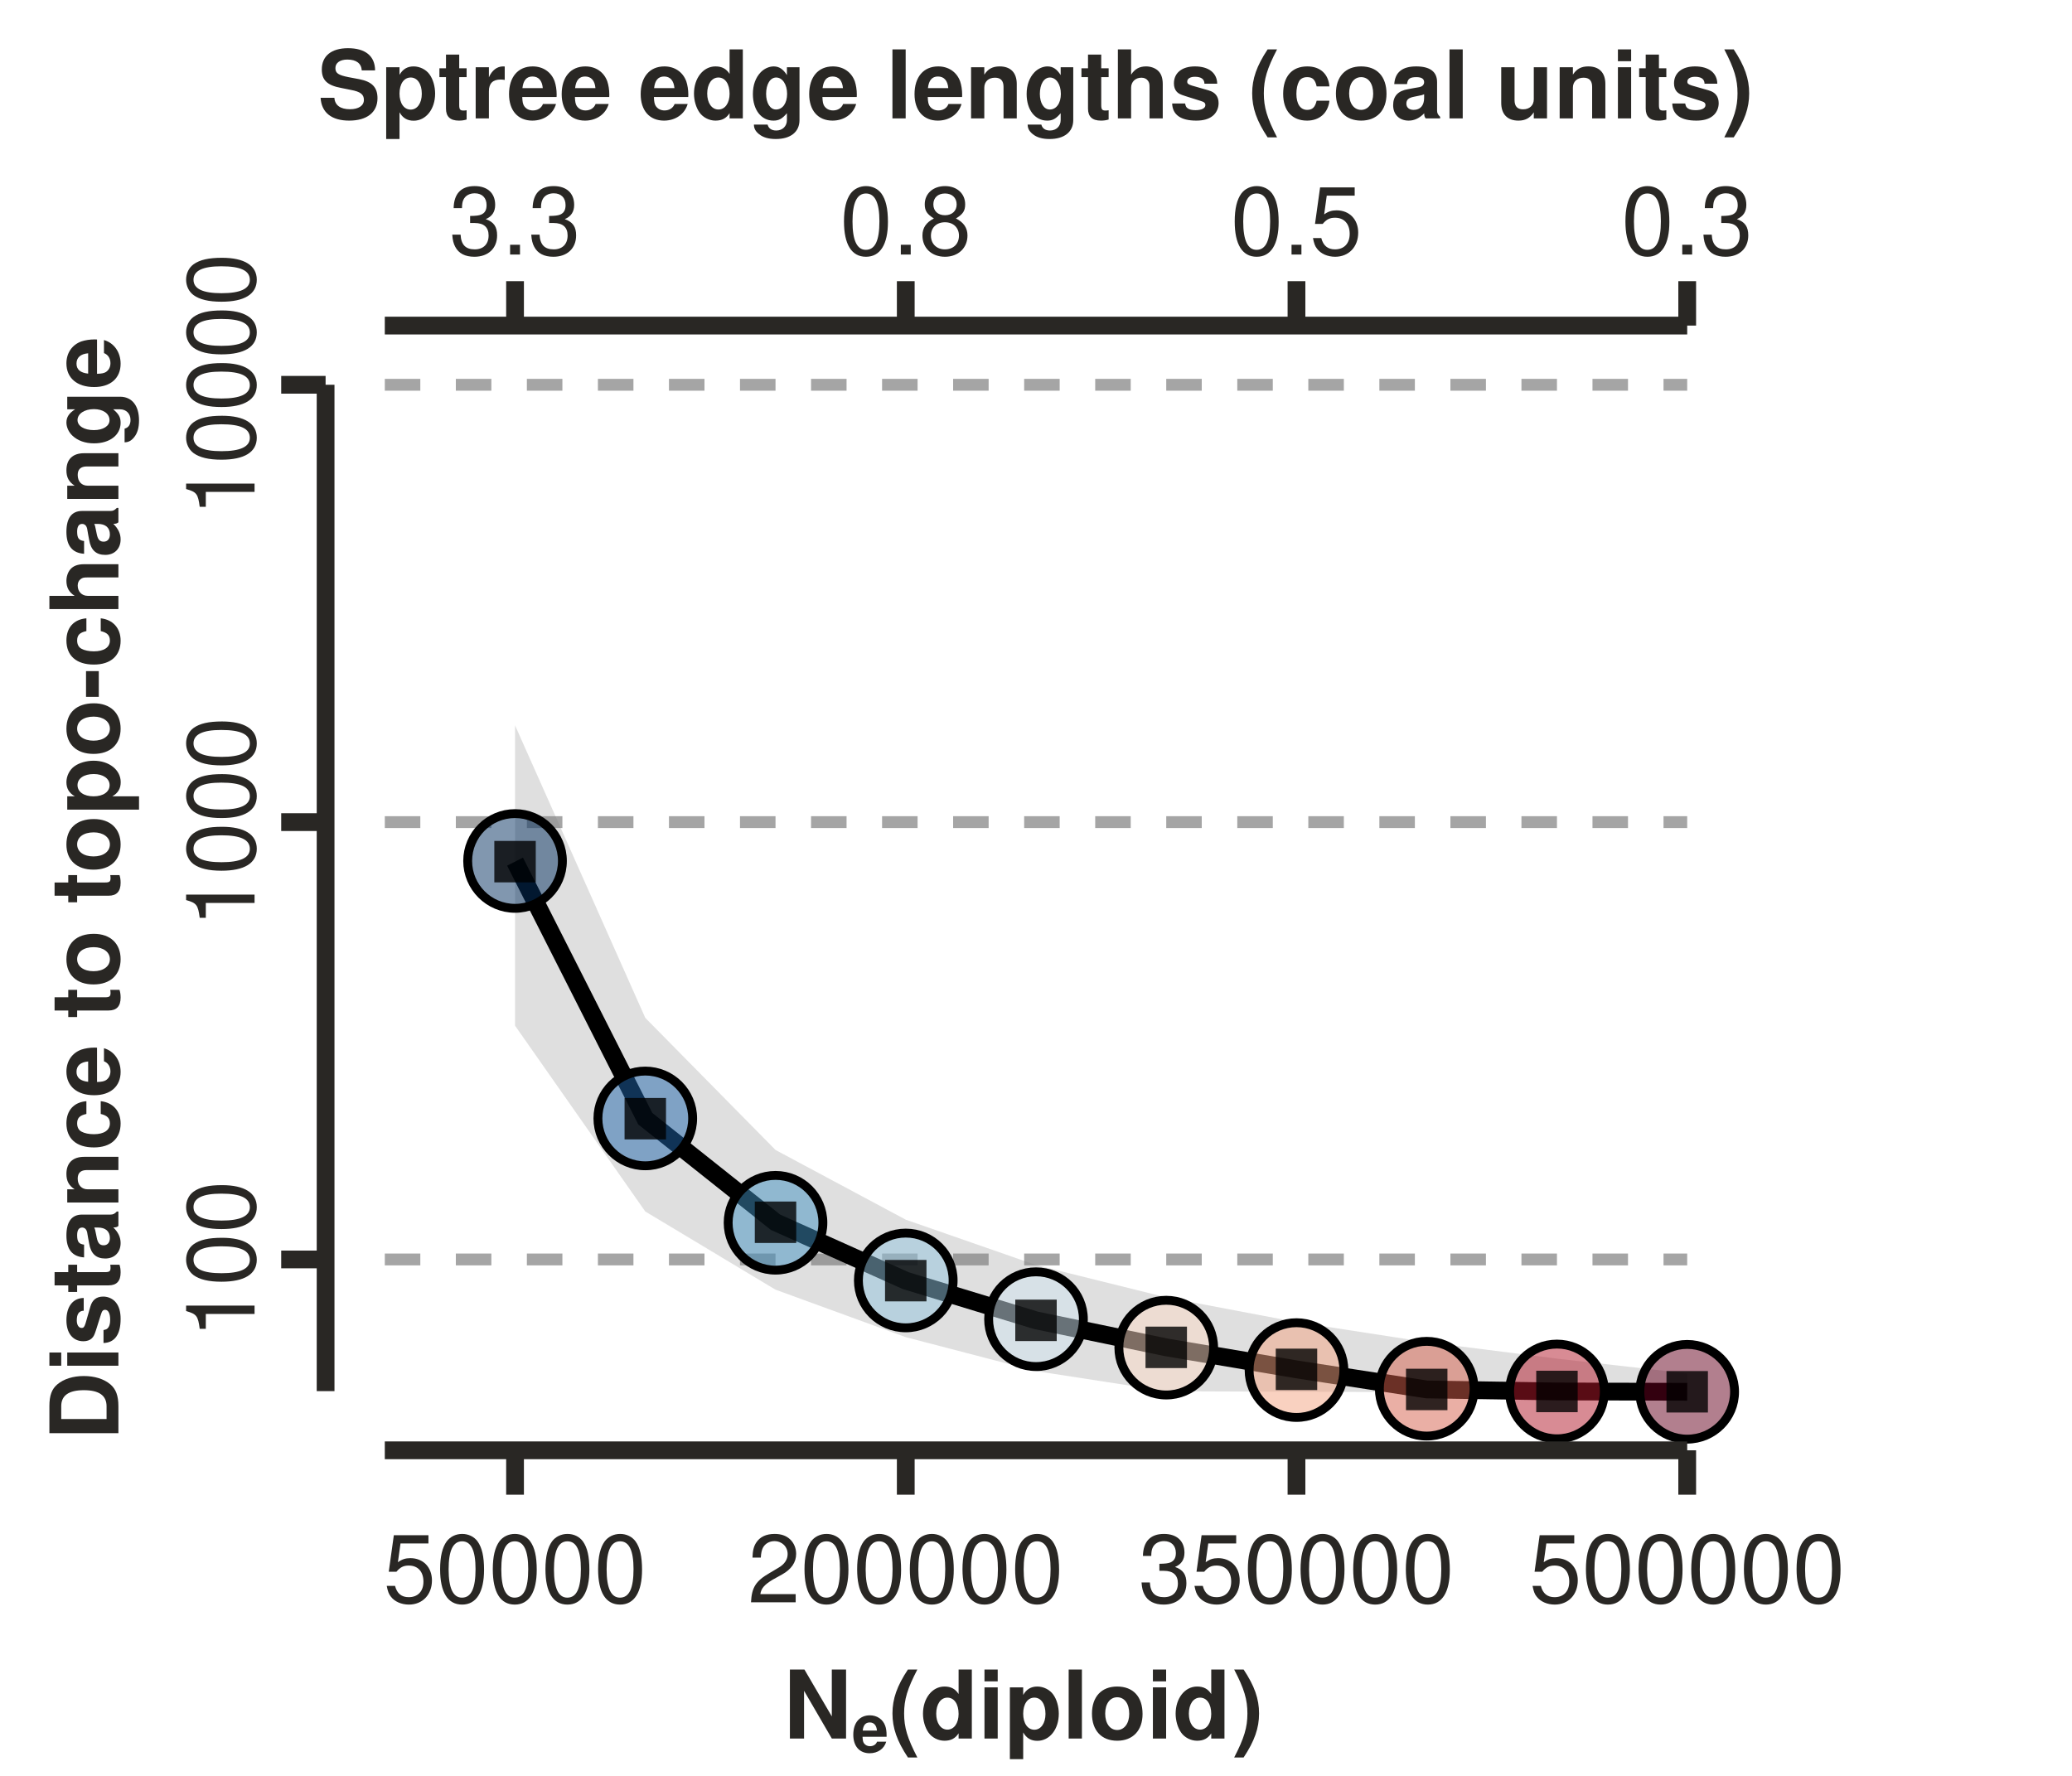
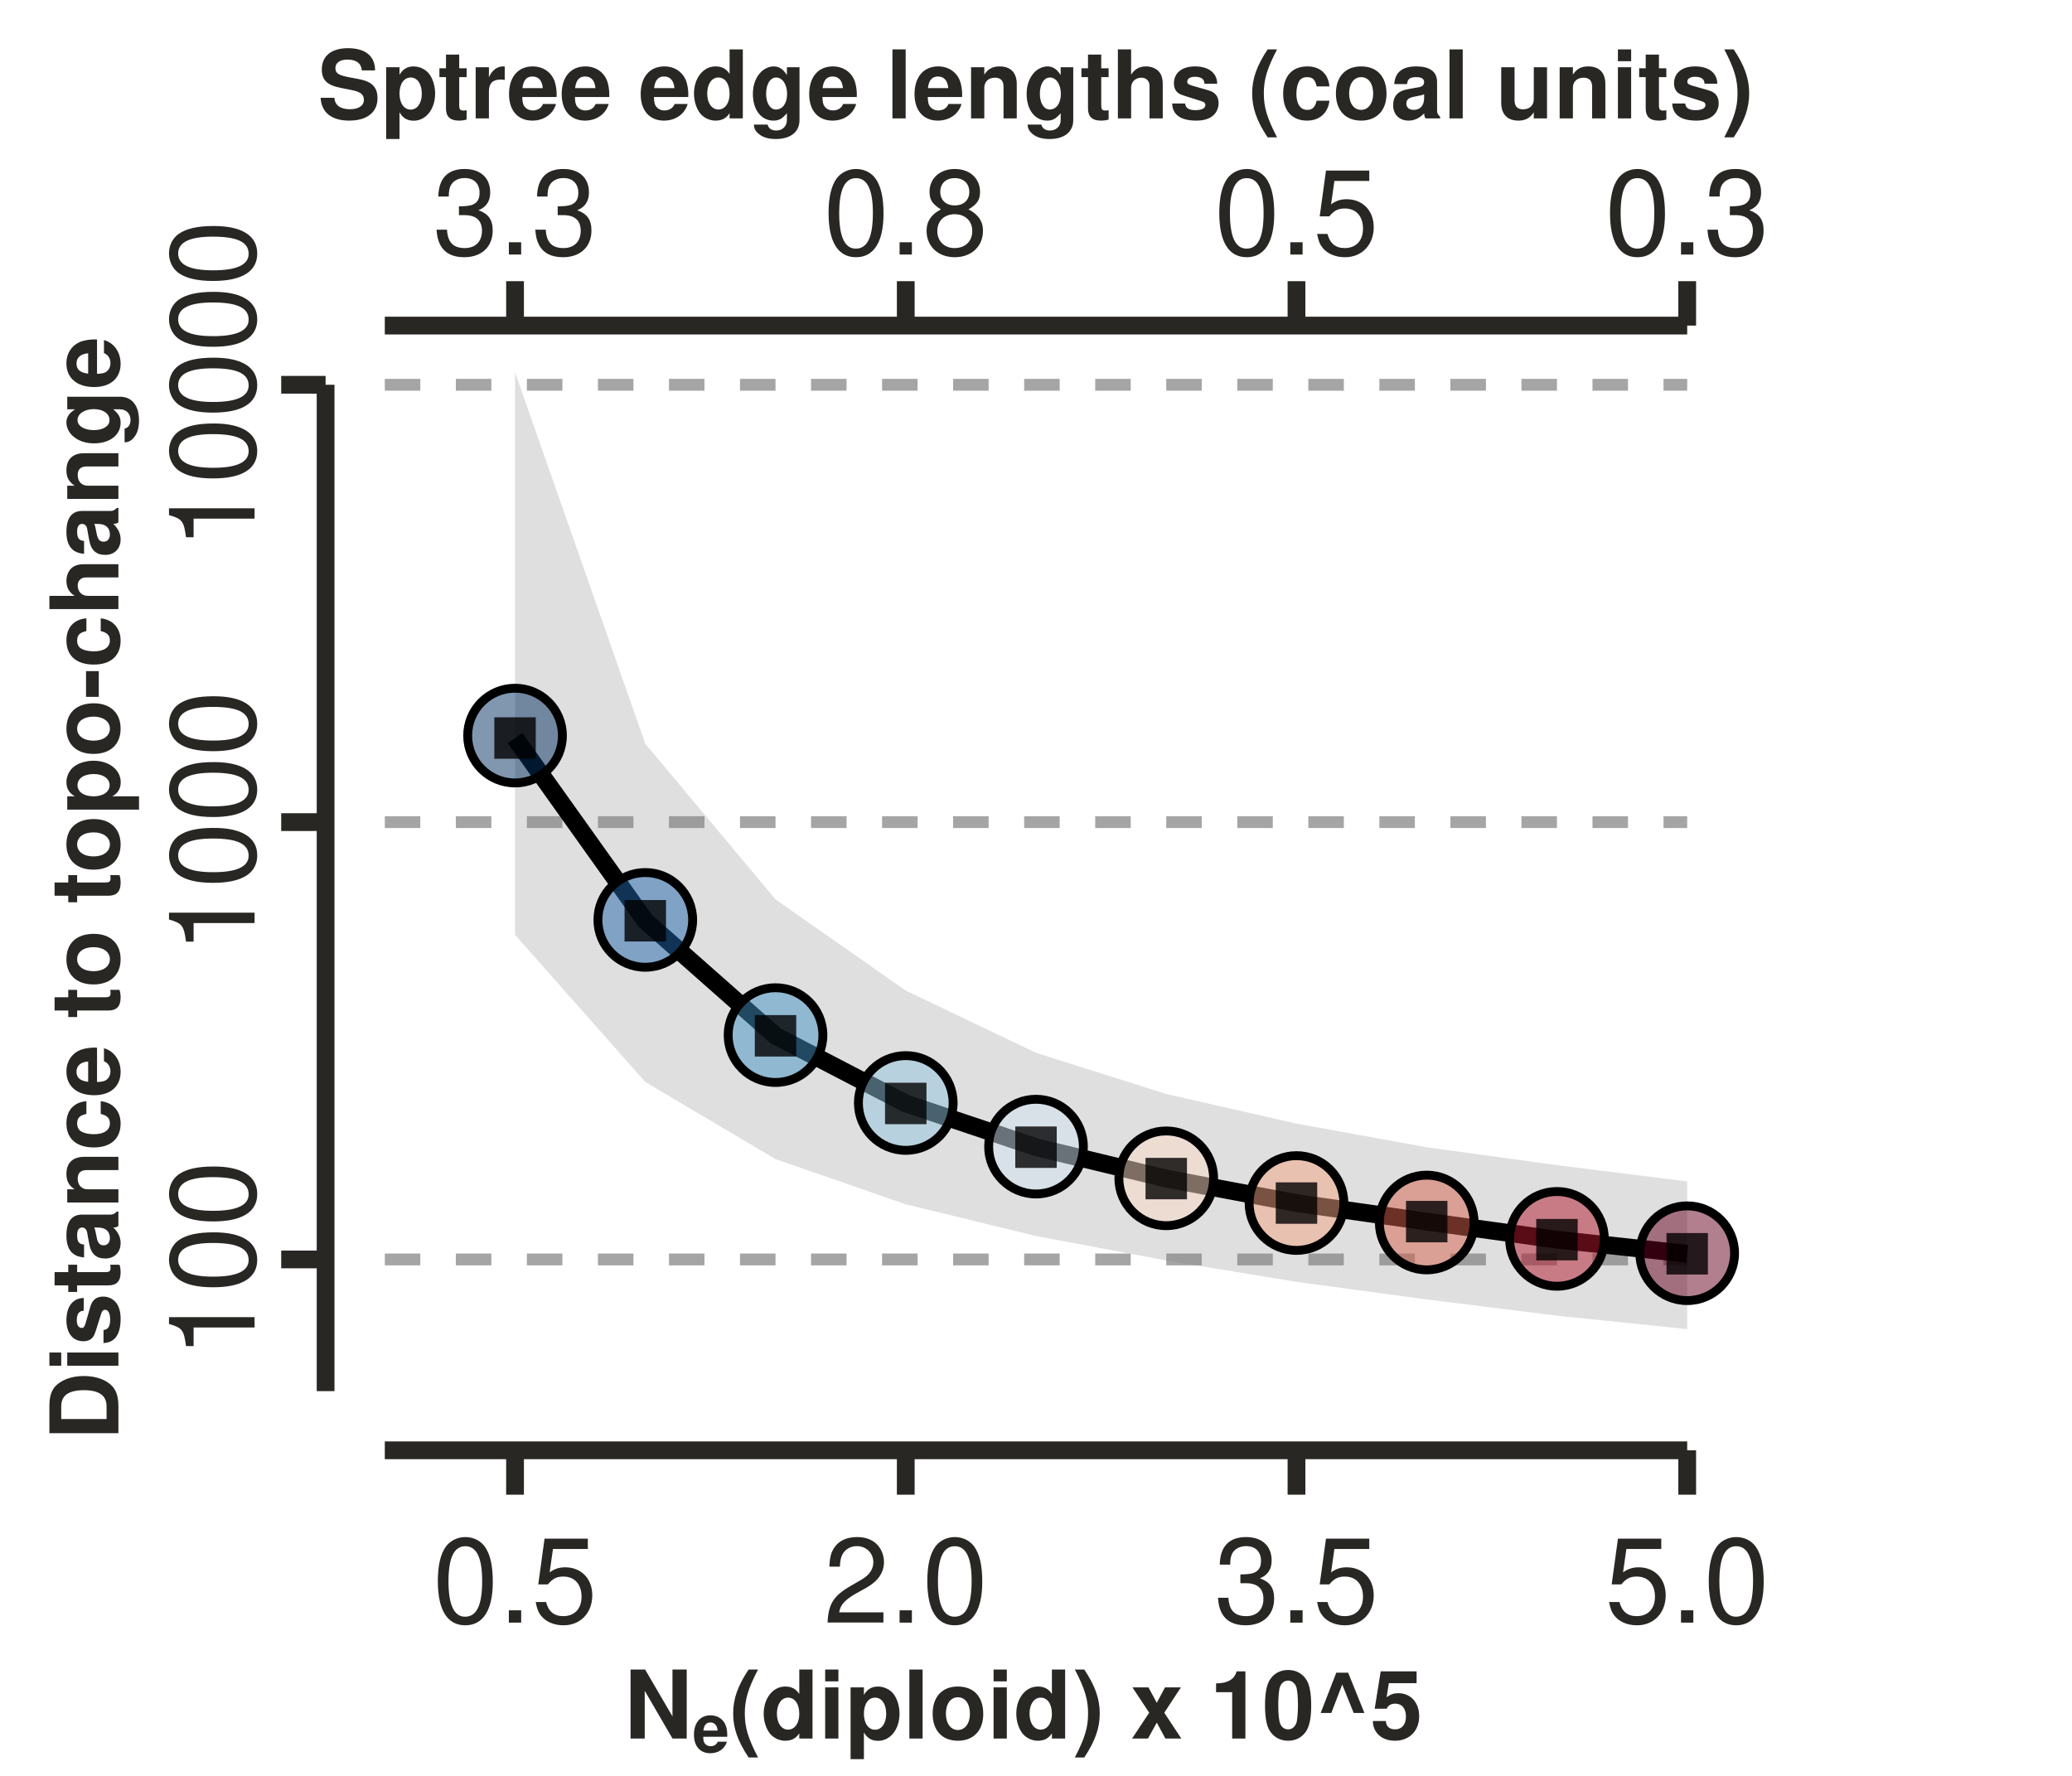
- <svg xmlns="http://www.w3.org/2000/svg" class="toyplot-canvas-Canvas" width="350.0px" height="300.0px" viewBox="0 0 350.0 300.0" preserveAspectRatio="xMidYMid meet" style="background-color:transparent;border-color:#292724;border-style:none;border-width:1.0;fill:rgb(16.1%,15.3%,14.1%);fill-opacity:1.0;font-family:Helvetica;font-size:12px;opacity:1.0;stroke:rgb(16.1%,15.3%,14.1%);stroke-opacity:1.0;stroke-width:1.0" id="tbd891197f7e342e49b3b49f30fc2eaa4">
-   <g class="toyplot-coordinates-Cartesian" id="t7dcba86846de48348b3fb42fc0dd6265">
-     <clipPath id="t2c1b44805bc84745a09b9b79e05fcbe8">
+ <svg xmlns="http://www.w3.org/2000/svg" class="toyplot-canvas-Canvas" width="350.0px" height="300.0px" viewBox="0 0 350.0 300.0" preserveAspectRatio="xMidYMid meet" style="background-color:transparent;border-color:#292724;border-style:none;border-width:1.0;fill:rgb(16.1%,15.3%,14.1%);fill-opacity:1.0;font-family:Helvetica;font-size:12px;opacity:1.0;stroke:rgb(16.1%,15.3%,14.1%);stroke-opacity:1.0;stroke-width:1.0" id="tc4dd53bcae854d008b7298e1da318cdb">
+   <g class="toyplot-coordinates-Cartesian" id="t767c4b23811d4eafa78ef0b7d5e501b7">
+     <clipPath id="t6087ecf714254723b3c7e760e58cdacd">
      <rect x="55.0" y="55.0" width="240.0" height="190.0" />
    </clipPath>
-     <g clip-path="url(#t2c1b44805bc84745a09b9b79e05fcbe8)">
-       <g class="toyplot-mark-AxisLines" style="stroke:rgb(50.2%,50.2%,50.2%);stroke-dasharray:6,6;stroke-opacity:0.7;stroke-width:2" id="td826528db5564a628e51aaed03976577">
+     <g clip-path="url(#t6087ecf714254723b3c7e760e58cdacd)">
+       <g class="toyplot-mark-AxisLines" style="stroke:rgb(50.2%,50.2%,50.2%);stroke-dasharray:6,6;stroke-opacity:0.7;stroke-width:2" id="t44f4effc95b643b58a8759bdf2668529">
        <g class="toyplot-Series">
          <line class="toyplot-Datum" y1="212.76" y2="212.76" x1="65.0" x2="285.0" style="opacity:1.0;stroke:rgb(50.2%,50.2%,50.2%);stroke-dasharray:6,6;stroke-opacity:0.7;stroke-width:2" />
          <line class="toyplot-Datum" y1="138.88" y2="138.88" x1="65.0" x2="285.0" style="opacity:1.0;stroke:rgb(50.2%,50.2%,50.2%);stroke-dasharray:6,6;stroke-opacity:0.7;stroke-width:2" />
          <line class="toyplot-Datum" y1="65.0" y2="65.0" x1="65.0" x2="285.0" style="opacity:1.0;stroke:rgb(50.2%,50.2%,50.2%);stroke-dasharray:6,6;stroke-opacity:0.7;stroke-width:2" />
        </g>
      </g>
-       <g class="toyplot-mark-FillBoundaries" style="stroke:none" id="tb2ff3d26c37749bcb7eaaaa9fa7624c0">
-         <polygon points="87.0,173.268 109.0,204.659 131.0,217.865 153.0,225.888 175.0,231.621 197.0,235.023 219.0,235.109 241.0,235.176 263.0,235.226 285.0,235.271 285.0,232.008 263.0,229.512 241.0,226.731 219.0,223.337 197.0,219.165 175.0,213.702 153.0,206.039 131.0,194.264 109.0,171.946 87.0,122.531" style="fill:rgb(50.2%,50.2%,50.2%);fill-opacity:1.0;opacity:0.25;stroke:none" />
+       <g class="toyplot-mark-FillBoundaries" style="stroke:none" id="tff91754c07ba4df4a012d4b27aa62e96">
+         <polygon points="87.0,157.93 109.0,182.779 131.0,195.81 153.0,203.446 175.0,208.804 197.0,212.929 219.0,216.547 241.0,219.52 263.0,222.265 285.0,224.526 285.0,199.58 263.0,196.826 241.0,193.807 219.0,189.81 197.0,184.809 175.0,177.849 153.0,167.344 131.0,151.936 109.0,125.631 87.0,62.896" style="fill:rgb(50.2%,50.2%,50.2%);fill-opacity:1.0;opacity:0.25;stroke:none" />
      </g>
-       <g class="toyplot-mark-Plot" style="fill:none" id="teb74585fc3604be2bce4909f2dcdd9d6">
+       <g class="toyplot-mark-Plot" style="fill:none" id="t20880978e14d4516ab6c9dc11f6c3c00">
        <g class="toyplot-Series">
-           <path d="M 87.0 145.558 L 109.0 188.981 L 131.0 206.475 L 153.0 216.341 L 175.0 223.046 L 197.0 227.608 L 219.0 231.326 L 241.0 234.72 L 263.0 235.059 L 285.0 235.115" style="stroke:rgb(0%,0%,0%);stroke-opacity:1.0;stroke-width:3.0" />
+           <path d="M 87.0 124.674 L 109.0 155.545 L 131.0 174.98 L 153.0 186.407 L 175.0 193.796 L 197.0 199.099 L 219.0 203.234 L 241.0 206.367 L 263.0 209.416 L 285.0 211.802" style="stroke:rgb(0%,0%,0%);stroke-opacity:1.0;stroke-width:3.0" />
        </g>
      </g>
-       <g class="toyplot-mark-Point" id="t881f0c01d5a443a0b5779b8fdd8611a1">
+       <g class="toyplot-mark-Point" id="te28e5d1926d746c2b573c40236cef71b">
        <g class="toyplot-Series">
-           <g style="fill:rgb(2%,18.8%,38%);fill-opacity:0.5;opacity:1.0;stroke:rgb(0%,0%,0%);stroke-opacity:1.0;stroke-width:1.5" class="toyplot-Datum" transform="translate(87.0, 145.4422)">
+           <g style="fill:rgb(2%,18.8%,38%);fill-opacity:0.5;opacity:1.0;stroke:rgb(0%,0%,0%);stroke-opacity:1.0;stroke-width:1.5" class="toyplot-Datum" transform="translate(87.0, 124.2616)">
            <circle r="8.0" />
          </g>
-           <g style="fill:rgb(12.9%,40%,67.5%);fill-opacity:0.5;opacity:1.0;stroke:rgb(0%,0%,0%);stroke-opacity:1.0;stroke-width:1.5" class="toyplot-Datum" transform="translate(109.0, 188.9359)">
+           <g style="fill:rgb(12.9%,40%,67.5%);fill-opacity:0.5;opacity:1.0;stroke:rgb(0%,0%,0%);stroke-opacity:1.0;stroke-width:1.5" class="toyplot-Datum" transform="translate(109.0, 155.3982)">
            <circle r="8.0" />
          </g>
-           <g style="fill:rgb(26.3%,57.6%,76.5%);fill-opacity:0.5;opacity:1.0;stroke:rgb(0%,0%,0%);stroke-opacity:1.0;stroke-width:1.5" class="toyplot-Datum" transform="translate(131.0, 206.5614)">
+           <g style="fill:rgb(26.3%,57.6%,76.5%);fill-opacity:0.5;opacity:1.0;stroke:rgb(0%,0%,0%);stroke-opacity:1.0;stroke-width:1.5" class="toyplot-Datum" transform="translate(131.0, 174.8595)">
            <circle r="8.0" />
          </g>
-           <g style="fill:rgb(57.3%,77.3%,87.1%);fill-opacity:0.5;opacity:1.0;stroke:rgb(0%,0%,0%);stroke-opacity:1.0;stroke-width:1.5" class="toyplot-Datum" transform="translate(153.0, 216.3082)">
+           <g style="fill:rgb(57.3%,77.3%,87.1%);fill-opacity:0.5;opacity:1.0;stroke:rgb(0%,0%,0%);stroke-opacity:1.0;stroke-width:1.5" class="toyplot-Datum" transform="translate(153.0, 186.3259)">
            <circle r="8.0" />
          </g>
-           <g style="fill:rgb(82%,89.8%,94.1%);fill-opacity:0.5;opacity:1.0;stroke:rgb(0%,0%,0%);stroke-opacity:1.0;stroke-width:1.5" class="toyplot-Datum" transform="translate(175.0, 222.8526)">
+           <g style="fill:rgb(82%,89.8%,94.1%);fill-opacity:0.5;opacity:1.0;stroke:rgb(0%,0%,0%);stroke-opacity:1.0;stroke-width:1.5" class="toyplot-Datum" transform="translate(175.0, 193.6983)">
            <circle r="8.0" />
          </g>
-           <g style="fill:rgb(99.2%,85.9%,78%);fill-opacity:0.5;opacity:1.0;stroke:rgb(0%,0%,0%);stroke-opacity:1.0;stroke-width:1.5" class="toyplot-Datum" transform="translate(197.0, 227.6549)">
+           <g style="fill:rgb(99.2%,85.9%,78%);fill-opacity:0.5;opacity:1.0;stroke:rgb(0%,0%,0%);stroke-opacity:1.0;stroke-width:1.5" class="toyplot-Datum" transform="translate(197.0, 199.0511)">
            <circle r="8.0" />
          </g>
-           <g style="fill:rgb(95.7%,64.7%,51%);fill-opacity:0.5;opacity:1.0;stroke:rgb(0%,0%,0%);stroke-opacity:1.0;stroke-width:1.5" class="toyplot-Datum" transform="translate(219.0, 231.4463)">
+           <g style="fill:rgb(95.7%,64.7%,51%);fill-opacity:0.5;opacity:1.0;stroke:rgb(0%,0%,0%);stroke-opacity:1.0;stroke-width:1.5" class="toyplot-Datum" transform="translate(219.0, 203.2267)">
            <circle r="8.0" />
          </g>
-           <g style="fill:rgb(83.9%,37.6%,30.2%);fill-opacity:0.5;opacity:1.0;stroke:rgb(0%,0%,0%);stroke-opacity:1.0;stroke-width:1.5" class="toyplot-Datum" transform="translate(241.0, 234.5951)">
+           <g style="fill:rgb(83.9%,37.6%,30.2%);fill-opacity:0.5;opacity:1.0;stroke:rgb(0%,0%,0%);stroke-opacity:1.0;stroke-width:1.5" class="toyplot-Datum" transform="translate(241.0, 206.5159)">
            <circle r="8.0" />
          </g>
-           <g style="fill:rgb(69.8%,9.4%,16.9%);fill-opacity:0.5;opacity:1.0;stroke:rgb(0%,0%,0%);stroke-opacity:1.0;stroke-width:1.5" class="toyplot-Datum" transform="translate(263.0, 235.0582)">
+           <g style="fill:rgb(69.8%,9.4%,16.9%);fill-opacity:0.5;opacity:1.0;stroke:rgb(0%,0%,0%);stroke-opacity:1.0;stroke-width:1.5" class="toyplot-Datum" transform="translate(263.0, 209.2824)">
            <circle r="8.0" />
          </g>
-           <g style="fill:rgb(40.4%,0%,12.2%);fill-opacity:0.5;opacity:1.0;stroke:rgb(0%,0%,0%);stroke-opacity:1.0;stroke-width:1.5" class="toyplot-Datum" transform="translate(285.0, 235.1142)">
+           <g style="fill:rgb(40.4%,0%,12.2%);fill-opacity:0.5;opacity:1.0;stroke:rgb(0%,0%,0%);stroke-opacity:1.0;stroke-width:1.5" class="toyplot-Datum" transform="translate(285.0, 211.7084)">
            <circle r="8.0" />
          </g>
        </g>
      </g>
-       <g class="toyplot-mark-Point" id="t2fcd8f00bdb84b5485b5f2c1b6028458">
+       <g class="toyplot-mark-Point" id="tbc694f7c0d4a4d58888f3b5ebc4fade7">
        <g class="toyplot-Series">
-           <g style="fill:rgb(0%,0%,0%);fill-opacity:1.0;opacity:0.8;stroke:none" class="toyplot-Datum" transform="translate(87.0, 145.5584)">
+           <g style="fill:rgb(0%,0%,0%);fill-opacity:1.0;opacity:0.8;stroke:none" class="toyplot-Datum" transform="translate(87.0, 124.6738)">
            <rect x="-3.5" y="-3.5" width="7.0" height="7.0" />
          </g>
-           <g style="fill:rgb(0%,0%,0%);fill-opacity:1.0;opacity:0.8;stroke:none" class="toyplot-Datum" transform="translate(109.0, 188.9808)">
+           <g style="fill:rgb(0%,0%,0%);fill-opacity:1.0;opacity:0.8;stroke:none" class="toyplot-Datum" transform="translate(109.0, 155.545)">
            <rect x="-3.5" y="-3.5" width="7.0" height="7.0" />
          </g>
-           <g style="fill:rgb(0%,0%,0%);fill-opacity:1.0;opacity:0.8;stroke:none" class="toyplot-Datum" transform="translate(131.0, 206.4748)">
+           <g style="fill:rgb(0%,0%,0%);fill-opacity:1.0;opacity:0.8;stroke:none" class="toyplot-Datum" transform="translate(131.0, 174.9803)">
            <rect x="-3.5" y="-3.5" width="7.0" height="7.0" />
          </g>
-           <g style="fill:rgb(0%,0%,0%);fill-opacity:1.0;opacity:0.8;stroke:none" class="toyplot-Datum" transform="translate(153.0, 216.3406)">
+           <g style="fill:rgb(0%,0%,0%);fill-opacity:1.0;opacity:0.8;stroke:none" class="toyplot-Datum" transform="translate(153.0, 186.407)">
            <rect x="-3.5" y="-3.5" width="7.0" height="7.0" />
          </g>
-           <g style="fill:rgb(0%,0%,0%);fill-opacity:1.0;opacity:0.8;stroke:none" class="toyplot-Datum" transform="translate(175.0, 223.046)">
+           <g style="fill:rgb(0%,0%,0%);fill-opacity:1.0;opacity:0.8;stroke:none" class="toyplot-Datum" transform="translate(175.0, 193.7962)">
            <rect x="-3.5" y="-3.5" width="7.0" height="7.0" />
          </g>
-           <g style="fill:rgb(0%,0%,0%);fill-opacity:1.0;opacity:0.8;stroke:none" class="toyplot-Datum" transform="translate(197.0, 227.6077)">
+           <g style="fill:rgb(0%,0%,0%);fill-opacity:1.0;opacity:0.8;stroke:none" class="toyplot-Datum" transform="translate(197.0, 199.0985)">
            <rect x="-3.5" y="-3.5" width="7.0" height="7.0" />
          </g>
-           <g style="fill:rgb(0%,0%,0%);fill-opacity:1.0;opacity:0.8;stroke:none" class="toyplot-Datum" transform="translate(219.0, 231.3257)">
+           <g style="fill:rgb(0%,0%,0%);fill-opacity:1.0;opacity:0.8;stroke:none" class="toyplot-Datum" transform="translate(219.0, 203.234)">
            <rect x="-3.5" y="-3.5" width="7.0" height="7.0" />
          </g>
-           <g style="fill:rgb(0%,0%,0%);fill-opacity:1.0;opacity:0.8;stroke:none" class="toyplot-Datum" transform="translate(241.0, 234.72)">
+           <g style="fill:rgb(0%,0%,0%);fill-opacity:1.0;opacity:0.8;stroke:none" class="toyplot-Datum" transform="translate(241.0, 206.3671)">
            <rect x="-3.5" y="-3.5" width="7.0" height="7.0" />
          </g>
-           <g style="fill:rgb(0%,0%,0%);fill-opacity:1.0;opacity:0.8;stroke:none" class="toyplot-Datum" transform="translate(263.0, 235.0588)">
+           <g style="fill:rgb(0%,0%,0%);fill-opacity:1.0;opacity:0.8;stroke:none" class="toyplot-Datum" transform="translate(263.0, 209.4161)">
            <rect x="-3.5" y="-3.5" width="7.0" height="7.0" />
          </g>
-           <g style="fill:rgb(0%,0%,0%);fill-opacity:1.0;opacity:0.8;stroke:none" class="toyplot-Datum" transform="translate(285.0, 235.1145)">
+           <g style="fill:rgb(0%,0%,0%);fill-opacity:1.0;opacity:0.8;stroke:none" class="toyplot-Datum" transform="translate(285.0, 211.8015)">
            <rect x="-3.5" y="-3.5" width="7.0" height="7.0" />
          </g>
        </g>
      </g>
    </g>
-     <g class="toyplot-coordinates-Axis" id="t726f67aab26b41e5a7eac687d9efa995" transform="translate(65.0,235.0)translate(0,10.0)">
+     <g class="toyplot-coordinates-Axis" id="t26cbcf720a7343b9842284aad6a76c47" transform="translate(65.0,235.0)translate(0,10.0)">
      <line x1="0" y1="0" x2="220.0" y2="0" style="stroke-width:3" />
      <g>
        <line x1="22.0" y1="7.5" x2="22.0" y2="0" style="stroke-width:3" />
        <line x1="88.0" y1="7.5" x2="88.0" y2="0" style="stroke-width:3" />
        <line x1="154.0" y1="7.5" x2="154.0" y2="0" style="stroke-width:3" />
        <line x1="220.0" y1="7.5" x2="220.0" y2="0" style="stroke-width:3" />
      </g>
      <g>
        <g transform="translate(22.0,12.0)">
-           <text x="-22.24" y="13.688" style="fill:rgb(16.1%,15.3%,14.1%);fill-opacity:1.0;font-family:helvetica;font-size:16.0px;font-weight:normal;stroke:none;vertical-align:baseline;white-space:pre">50000</text>
+           <text x="-13.9" y="17.11" style="fill:rgb(16.1%,15.3%,14.1%);fill-opacity:1.0;font-family:helvetica;font-size:20.0px;font-weight:normal;stroke:none;vertical-align:baseline;white-space:pre">0.5</text>
        </g>
        <g transform="translate(88.0,12.0)">
-           <text x="-26.688" y="13.688" style="fill:rgb(16.1%,15.3%,14.1%);fill-opacity:1.0;font-family:helvetica;font-size:16.0px;font-weight:normal;stroke:none;vertical-align:baseline;white-space:pre">200000</text>
+           <text x="-13.9" y="17.11" style="fill:rgb(16.1%,15.3%,14.1%);fill-opacity:1.0;font-family:helvetica;font-size:20.0px;font-weight:normal;stroke:none;vertical-align:baseline;white-space:pre">2.0</text>
        </g>
        <g transform="translate(154.0,12.0)">
-           <text x="-26.688" y="13.688" style="fill:rgb(16.1%,15.3%,14.1%);fill-opacity:1.0;font-family:helvetica;font-size:16.0px;font-weight:normal;stroke:none;vertical-align:baseline;white-space:pre">350000</text>
+           <text x="-13.9" y="17.11" style="fill:rgb(16.1%,15.3%,14.1%);fill-opacity:1.0;font-family:helvetica;font-size:20.0px;font-weight:normal;stroke:none;vertical-align:baseline;white-space:pre">3.5</text>
        </g>
        <g transform="translate(220.0,12.0)">
-           <text x="-26.688" y="13.688" style="fill:rgb(16.1%,15.3%,14.1%);fill-opacity:1.0;font-family:helvetica;font-size:16.0px;font-weight:normal;stroke:none;vertical-align:baseline;white-space:pre">500000</text>
+           <text x="-13.9" y="17.11" style="fill:rgb(16.1%,15.3%,14.1%);fill-opacity:1.0;font-family:helvetica;font-size:20.0px;font-weight:normal;stroke:none;vertical-align:baseline;white-space:pre">5.0</text>
        </g>
      </g>
      <g transform="translate(110.0,35.0)">
-         <text x="-42.666" y="13.688" style="fill:rgb(16.1%,15.3%,14.1%);fill-opacity:1.0;font-family:helvetica;font-size:16.0px;font-weight:bold;stroke:none;vertical-align:baseline;white-space:pre">N</text>
-         <text x="-31.114" y="15.928" style="fill:rgb(16.1%,15.3%,14.1%);fill-opacity:1.0;font-family:helvetica;font-size:11.2px;font-weight:bold;stroke:none;vertical-align:baseline;white-space:pre">e</text>
-         <text x="-24.886" y="13.688" style="fill:rgb(16.1%,15.3%,14.1%);fill-opacity:1.0;font-family:helvetica;font-size:16.0px;font-weight:bold;stroke:none;vertical-align:baseline;white-space:pre"> (diploid)</text>
+         <text x="-69.578" y="13.688" style="fill:rgb(16.1%,15.3%,14.1%);fill-opacity:1.0;font-family:helvetica;font-size:16.0px;font-weight:bold;stroke:none;vertical-align:baseline;white-space:pre">N</text>
+         <text x="-58.026" y="15.928" style="fill:rgb(16.1%,15.3%,14.1%);fill-opacity:1.0;font-family:helvetica;font-size:11.2px;font-weight:bold;stroke:none;vertical-align:baseline;white-space:pre">e</text>
+         <text x="-51.798" y="13.688" style="fill:rgb(16.1%,15.3%,14.1%);fill-opacity:1.0;font-family:helvetica;font-size:16.0px;font-weight:bold;stroke:none;vertical-align:baseline;white-space:pre"> (diploid) x 10^5</text>
      </g>
      <g class="toyplot-coordinates-Axis-coordinates" style="visibility:hidden" transform="">
        <line x1="0" x2="0" y1="-6.0" y2="9.0" style="stroke:rgb(43.9%,50.2%,56.5%);stroke-opacity:1.0;stroke-width:1.0" />
        <text x="0" y="-12.0" style="alignment-baseline:alphabetic;fill:rgb(43.9%,50.2%,56.5%);fill-opacity:1.0;font-size:10px;font-weight:normal;stroke:none;text-anchor:middle" />
      </g>
    </g>
-     <g class="toyplot-coordinates-Axis" id="t19a75f1615b34f499954a915ca596e31" transform="translate(65.0,235.0)rotate(-90.0)translate(0,-10.0)">
+     <g class="toyplot-coordinates-Axis" id="td8ec91e8bd7f434d9f8638716116e2e2" transform="translate(65.0,235.0)rotate(-90.0)translate(0,-10.0)">
      <line x1="0" y1="0" x2="170.0" y2="0" style="stroke-width:3" />
      <g>
        <line x1="22.24" y1="-7.5" x2="22.24" y2="0" style="stroke-width:3" />
        <line x1="96.12" y1="-7.5" x2="96.12" y2="0" style="stroke-width:3" />
        <line x1="170.0" y1="-7.5" x2="170.0" y2="0" style="stroke-width:3" />
      </g>
      <g>
        <g transform="translate(22.24008,-12.0)">
-           <text x="-13.344" y="0.0" style="fill:rgb(16.1%,15.3%,14.1%);fill-opacity:1.0;font-family:helvetica;font-size:16.0px;font-weight:normal;stroke:none;vertical-align:baseline;white-space:pre">100</text>
+           <text x="-16.68" y="-8.881784197001252e-16" style="fill:rgb(16.1%,15.3%,14.1%);fill-opacity:1.0;font-family:helvetica;font-size:20.0px;font-weight:normal;stroke:none;vertical-align:baseline;white-space:pre">100</text>
        </g>
        <g transform="translate(96.12004,-12.0)">
-           <text x="-17.792" y="0.0" style="fill:rgb(16.1%,15.3%,14.1%);fill-opacity:1.0;font-family:helvetica;font-size:16.0px;font-weight:normal;stroke:none;vertical-align:baseline;white-space:pre">1000</text>
+           <text x="-22.24" y="-8.881784197001252e-16" style="fill:rgb(16.1%,15.3%,14.1%);fill-opacity:1.0;font-family:helvetica;font-size:20.0px;font-weight:normal;stroke:none;vertical-align:baseline;white-space:pre">1000</text>
        </g>
        <g transform="translate(170.0,-12.0)">
-           <text x="-22.24" y="0.0" style="fill:rgb(16.1%,15.3%,14.1%);fill-opacity:1.0;font-family:helvetica;font-size:16.0px;font-weight:normal;stroke:none;vertical-align:baseline;white-space:pre">10000</text>
+           <text x="-27.8" y="-8.881784197001252e-16" style="fill:rgb(16.1%,15.3%,14.1%);fill-opacity:1.0;font-family:helvetica;font-size:20.0px;font-weight:normal;stroke:none;vertical-align:baseline;white-space:pre">10000</text>
        </g>
      </g>
      <g transform="translate(85.0,-35.0)">
        <text x="-93.344" y="0.0" style="fill:rgb(16.1%,15.3%,14.1%);fill-opacity:1.0;font-family:helvetica;font-size:16.0px;font-weight:bold;stroke:none;vertical-align:baseline;white-space:pre">Distance to topo-change</text>
      </g>
      <g class="toyplot-coordinates-Axis-coordinates" style="visibility:hidden" transform="">
        <line x1="0" x2="0" y1="6.0" y2="-9.0" style="stroke:rgb(43.9%,50.2%,56.5%);stroke-opacity:1.0;stroke-width:1.0" />
        <text x="0" y="12.0" style="alignment-baseline:hanging;fill:rgb(43.9%,50.2%,56.5%);fill-opacity:1.0;font-size:10px;font-weight:normal;stroke:none;text-anchor:middle" />
      </g>
    </g>
  </g>
-   <g class="toyplot-coordinates-Cartesian" id="ta75984debfdd45e58025b4ca3bdf962d">
-     <clipPath id="t07f0304300c74fa7a9e771bf6b40ec78">
+   <g class="toyplot-coordinates-Cartesian" id="t325afa6bb5e1431f9e0f61194a4e5999">
+     <clipPath id="tf234f90e4d2c4213be258e9800683eff">
      <rect x="55.0" y="55.0" width="240.0" height="190.0" />
    </clipPath>
-     <g clip-path="url(#t07f0304300c74fa7a9e771bf6b40ec78)" />
-     <g class="toyplot-coordinates-Axis" id="t2661f2a873c64bd5a11f6972518359be" transform="translate(65.0,65.0)translate(0,-10.0)">
+     <g clip-path="url(#tf234f90e4d2c4213be258e9800683eff)" />
+     <g class="toyplot-coordinates-Axis" id="t4bebbb56471c47dfb896fe011f862469" transform="translate(65.0,65.0)translate(0,-10.0)">
      <line x1="0" y1="0" x2="220.0" y2="0" style="stroke-width:3" />
      <g>
        <line x1="22" y1="-7.5" x2="22" y2="0" style="stroke-width:3" />
        <line x1="88" y1="-7.5" x2="88" y2="0" style="stroke-width:3" />
        <line x1="154" y1="-7.5" x2="154" y2="0" style="stroke-width:3" />
        <line x1="220.0" y1="-7.5" x2="220.0" y2="0" style="stroke-width:3" />
      </g>
      <g>
        <g transform="translate(22.0002,-12.0)">
-           <text x="-11.12" y="0.0" style="fill:rgb(16.1%,15.3%,14.1%);fill-opacity:1.0;font-family:helvetica;font-size:16.0px;font-weight:normal;stroke:none;vertical-align:baseline;white-space:pre">3.3</text>
+           <text x="-13.9" y="-8.881784197001252e-16" style="fill:rgb(16.1%,15.3%,14.1%);fill-opacity:1.0;font-family:helvetica;font-size:20.0px;font-weight:normal;stroke:none;vertical-align:baseline;white-space:pre">3.3</text>
        </g>
        <g transform="translate(88.00013,-12.0)">
-           <text x="-11.12" y="0.0" style="fill:rgb(16.1%,15.3%,14.1%);fill-opacity:1.0;font-family:helvetica;font-size:16.0px;font-weight:normal;stroke:none;vertical-align:baseline;white-space:pre">0.8</text>
+           <text x="-13.9" y="-8.881784197001252e-16" style="fill:rgb(16.1%,15.3%,14.1%);fill-opacity:1.0;font-family:helvetica;font-size:20.0px;font-weight:normal;stroke:none;vertical-align:baseline;white-space:pre">0.8</text>
        </g>
        <g transform="translate(154.0001,-12.0)">
-           <text x="-11.12" y="0.0" style="fill:rgb(16.1%,15.3%,14.1%);fill-opacity:1.0;font-family:helvetica;font-size:16.0px;font-weight:normal;stroke:none;vertical-align:baseline;white-space:pre">0.5</text>
+           <text x="-13.9" y="-8.881784197001252e-16" style="fill:rgb(16.1%,15.3%,14.1%);fill-opacity:1.0;font-family:helvetica;font-size:20.0px;font-weight:normal;stroke:none;vertical-align:baseline;white-space:pre">0.5</text>
        </g>
        <g transform="translate(220.0,-12.0)">
-           <text x="-11.12" y="0.0" style="fill:rgb(16.1%,15.3%,14.1%);fill-opacity:1.0;font-family:helvetica;font-size:16.0px;font-weight:normal;stroke:none;vertical-align:baseline;white-space:pre">0.3</text>
+           <text x="-13.9" y="-8.881784197001252e-16" style="fill:rgb(16.1%,15.3%,14.1%);fill-opacity:1.0;font-family:helvetica;font-size:20.0px;font-weight:normal;stroke:none;vertical-align:baseline;white-space:pre">0.3</text>
        </g>
      </g>
      <g transform="translate(110.0,-35.0)">
        <text x="-121.36" y="0.0" style="fill:rgb(16.1%,15.3%,14.1%);fill-opacity:1.0;font-family:helvetica;font-size:16.0px;font-weight:bold;stroke:none;vertical-align:baseline;white-space:pre">Sptree edge lengths (coal units)</text>
      </g>
      <g class="toyplot-coordinates-Axis-coordinates" style="visibility:hidden" transform="">
        <line x1="0" x2="0" y1="6.0" y2="-9.0" style="stroke:rgb(43.9%,50.2%,56.5%);stroke-opacity:1.0;stroke-width:1.0" />
        <text x="0" y="12.0" style="alignment-baseline:hanging;fill:rgb(43.9%,50.2%,56.5%);fill-opacity:1.0;font-size:10px;font-weight:normal;stroke:none;text-anchor:middle" />
      </g>
    </g>
  </g>
</svg>
